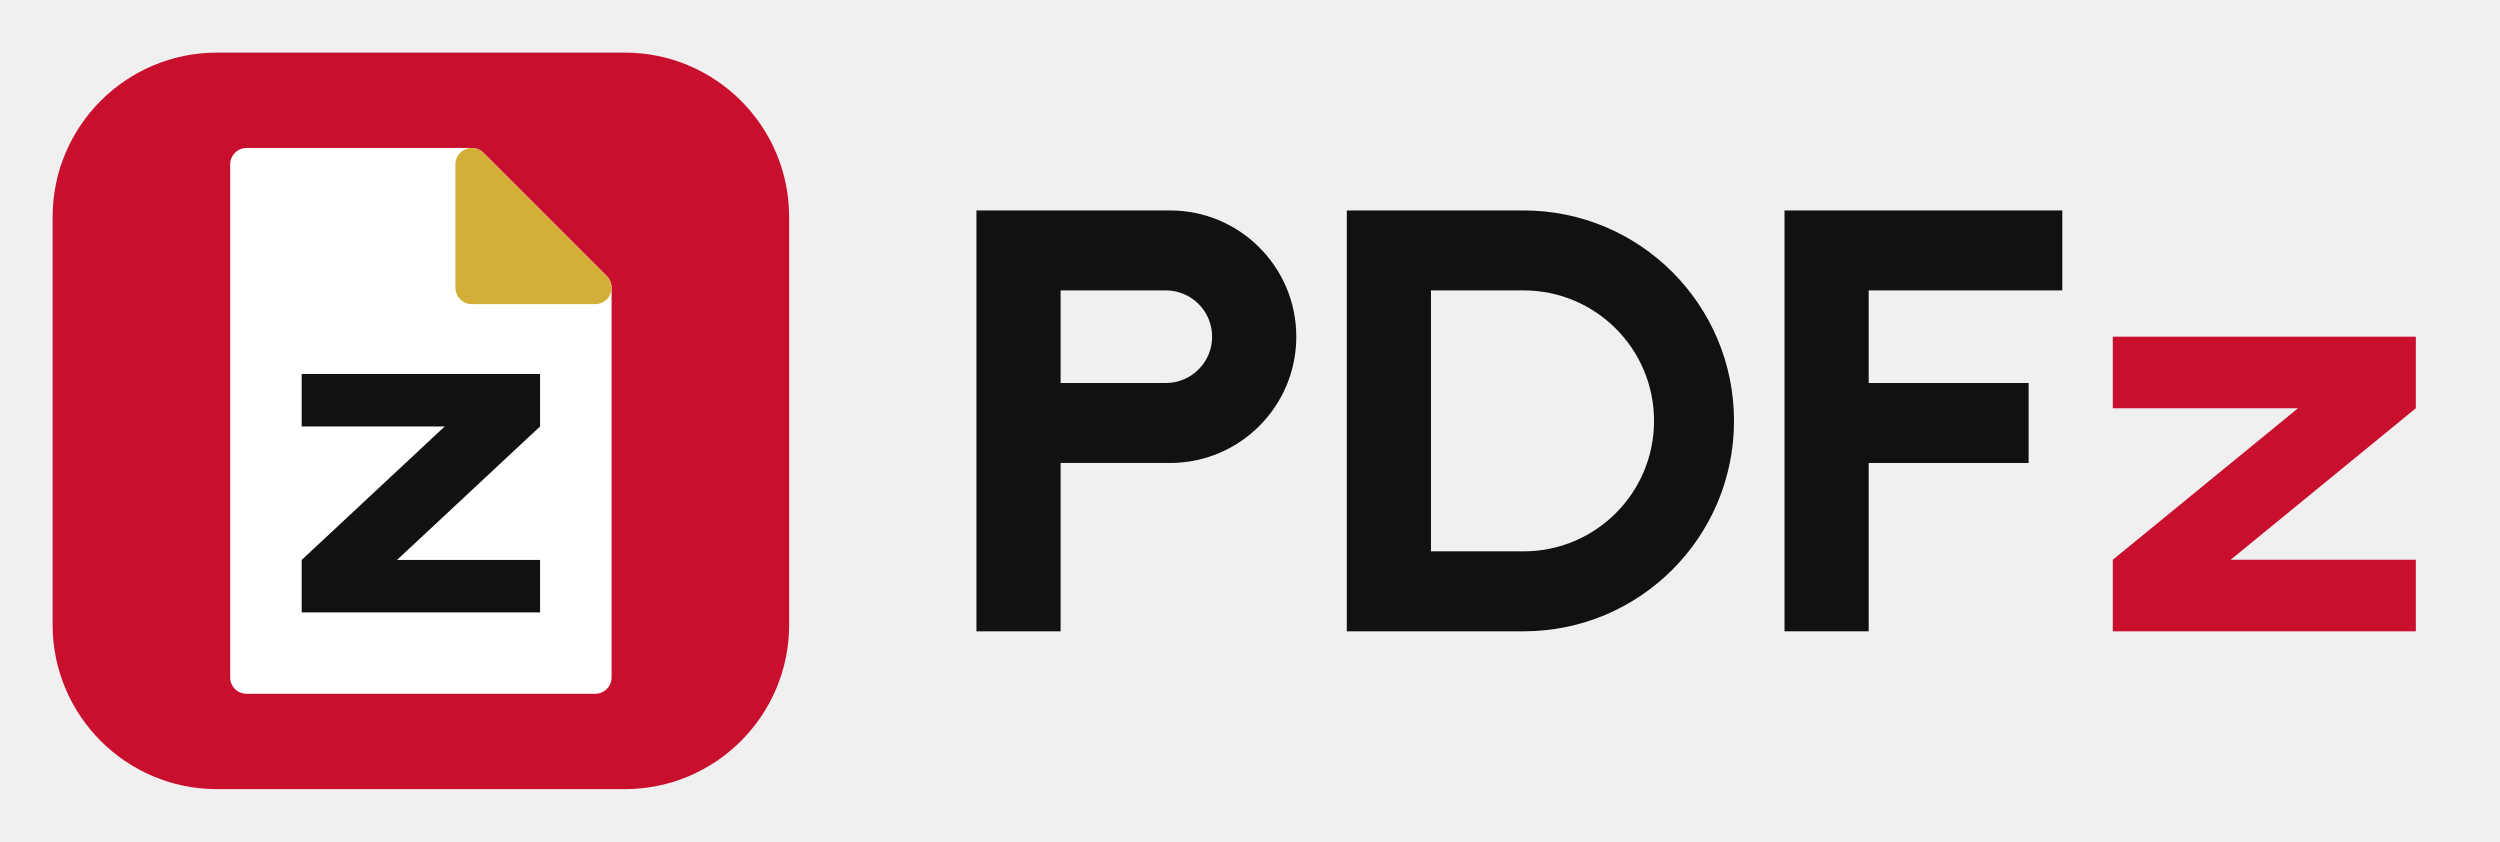
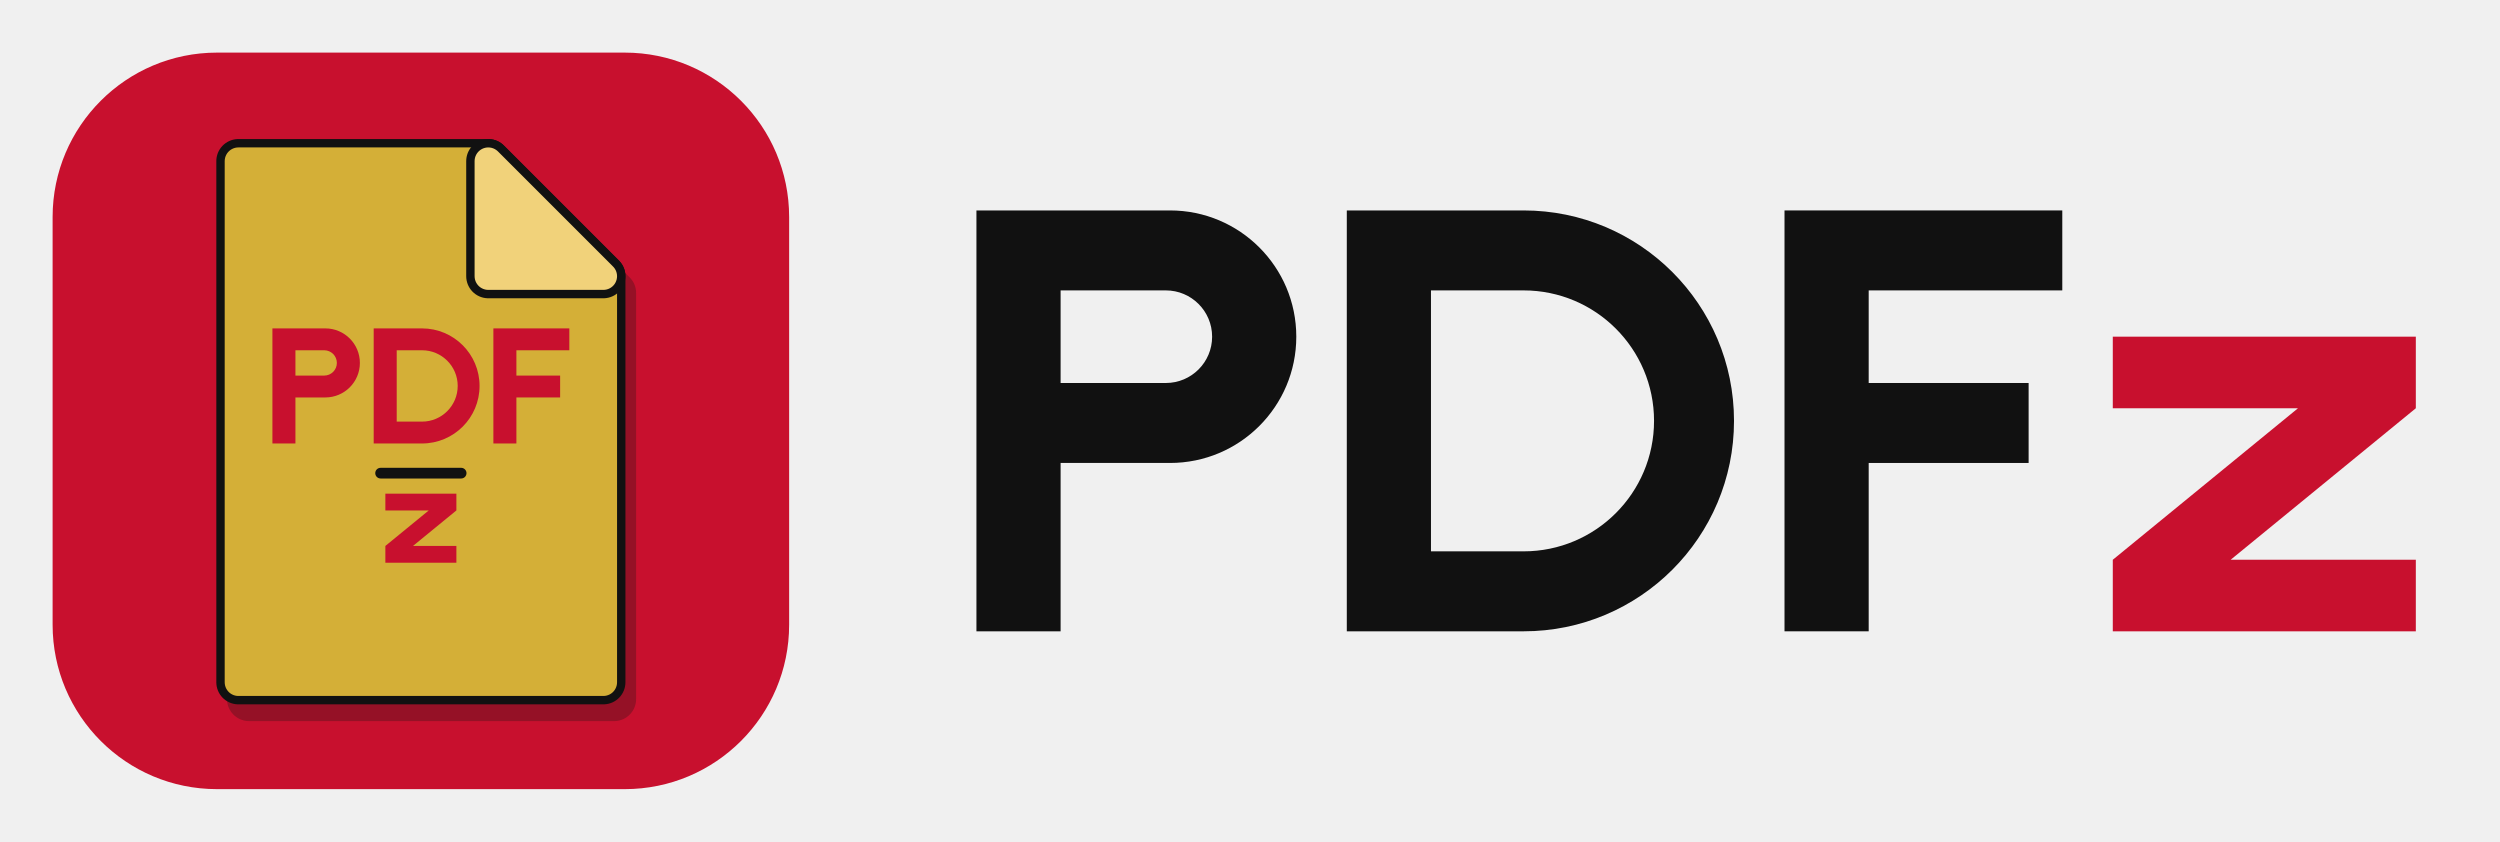
<svg xmlns="http://www.w3.org/2000/svg" viewBox="0 0 594 200" width="594" height="200">
  <g transform="scale(0.1953125)">
    <rect x="64" y="64" width="896" height="896" rx="200" fill="#C8102E" />
-     <path fill="#FFFFFF" stroke="#FFFFFF" stroke-width="40" stroke-linejoin="round" d="M300,200 H574 L724,350 V824 H300 Z" />
-     <path fill="#D4AF37" stroke="#D4AF37" stroke-width="40" stroke-linejoin="round" d="M574,200 V350 H724 Z" />
-     <path transform="translate(367.00 455.00) scale(2.9)" fill-rule="evenodd" fill="#111111" d="M0,0 H100 V22 L40,78 H100 V100 H0 V78 L60,22 H0 Z" />
+     <path transform="translate(13.0 20.4)" fill="#111111" stroke="#111111" stroke-width="53.7" stroke-linejoin="round" opacity="0.28" d="M290,196 H594 L734,336 V830 H290 Z" />
+     <path fill="#111111" stroke="#111111" stroke-width="53.7" stroke-linejoin="round" d="M290,196 H594 L734,336 V830 H290 Z" />
+     <path fill="#D4AF37" stroke="#D4AF37" stroke-width="33.3" stroke-linejoin="round" d="M290,196 H594 L734,336 V830 H290 Z" />
+     <path fill="#111111" stroke="#111111" stroke-width="53.7" stroke-linejoin="round" d="M594,196 V336 H734 Z" />
+     <path fill="#F1D27A" stroke="#F1D27A" stroke-width="33.3" stroke-linejoin="round" d="M594,196 V336 H734 Z" />
+     <path transform="translate(331.40 399.50) scale(1.4)" fill-rule="evenodd" fill="#C8102E" d="M0,0 H46 A30,30 0 0 1 46,60 H20 V100 H0 Z M20,19 V41 H45 A11,11 0 0 0 45,19 Z" />
+     <path transform="translate(454.60 399.50) scale(1.4)" fill-rule="evenodd" fill="#C8102E" d="M0,0 H42 A50,50 0 0 1 42,100 H0 Z M20,19 V81 H42 A31,31 0 0 0 42,19 Z" />
+     <path transform="translate(600.20 399.50) scale(1.4)" fill-rule="evenodd" fill="#C8102E" d="M0,0 H66 V19 H20 V41 H58 V60 H20 V100 H0 Z" />
+     <rect x="456.5" y="569.1" width="111.0" height="13.0" rx="6.5" fill="#111111" />
+     <path transform="translate(468.80 564.55) scale(1.2)" fill-rule="evenodd" fill="#C8102E" d="M0,30 H72 V47 L28,83 H72 V100 H0 V83 L44,47 H0 Z" />
  </g>
  <path transform="translate(232.00 50.00) scale(1)" fill-rule="evenodd" fill="#111111" d="M0,0 H46 A30,30 0 0 1 46,60 H20 V100 H0 Z M20,19 V41 H45 A11,11 0 0 0 45,19 Z" />
  <path transform="translate(320.00 50.00) scale(1)" fill-rule="evenodd" fill="#111111" d="M0,0 H42 A50,50 0 0 1 42,100 H0 Z M20,19 V81 H42 A31,31 0 0 0 42,19 Z" />
  <path transform="translate(424.00 50.00) scale(1)" fill-rule="evenodd" fill="#111111" d="M0,0 H66 V19 H20 V41 H58 V60 H20 V100 H0 Z" />
  <path transform="translate(502.00 50.00) scale(1)" fill-rule="evenodd" fill="#C8102E" d="M0,30 H72 V47 L28,83 H72 V100 H0 V83 L44,47 H0 Z" />
</svg>
